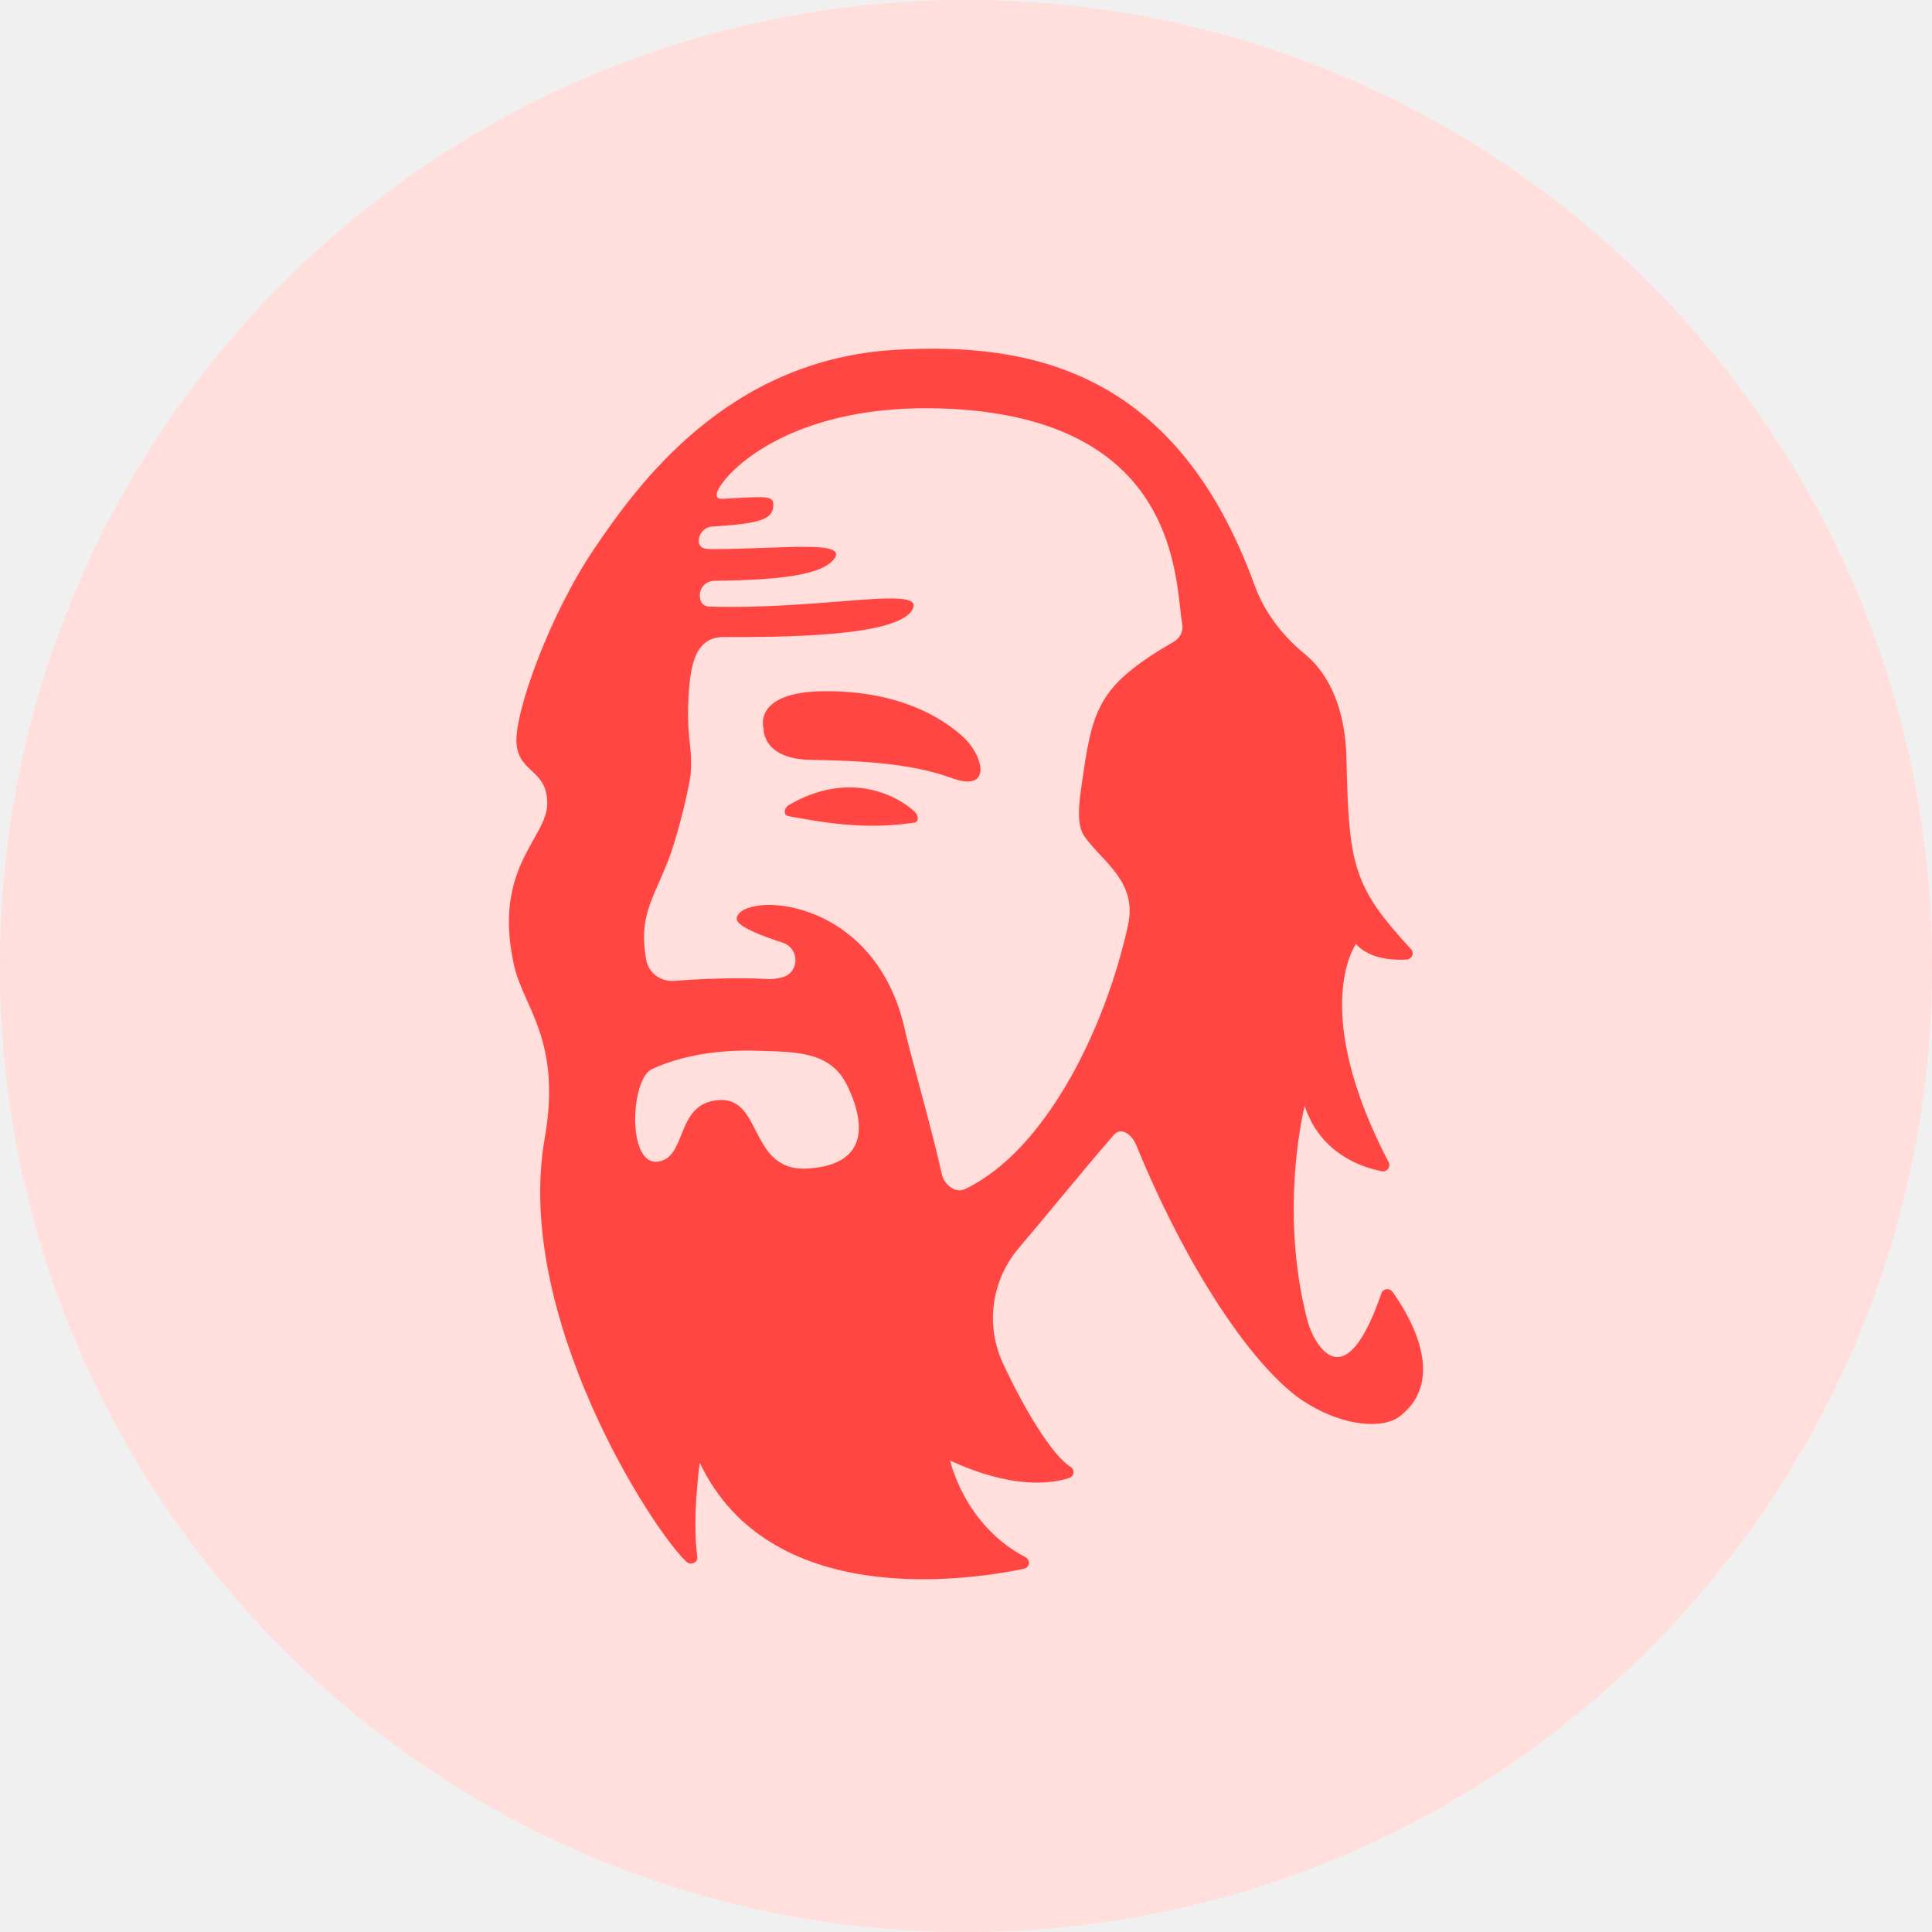
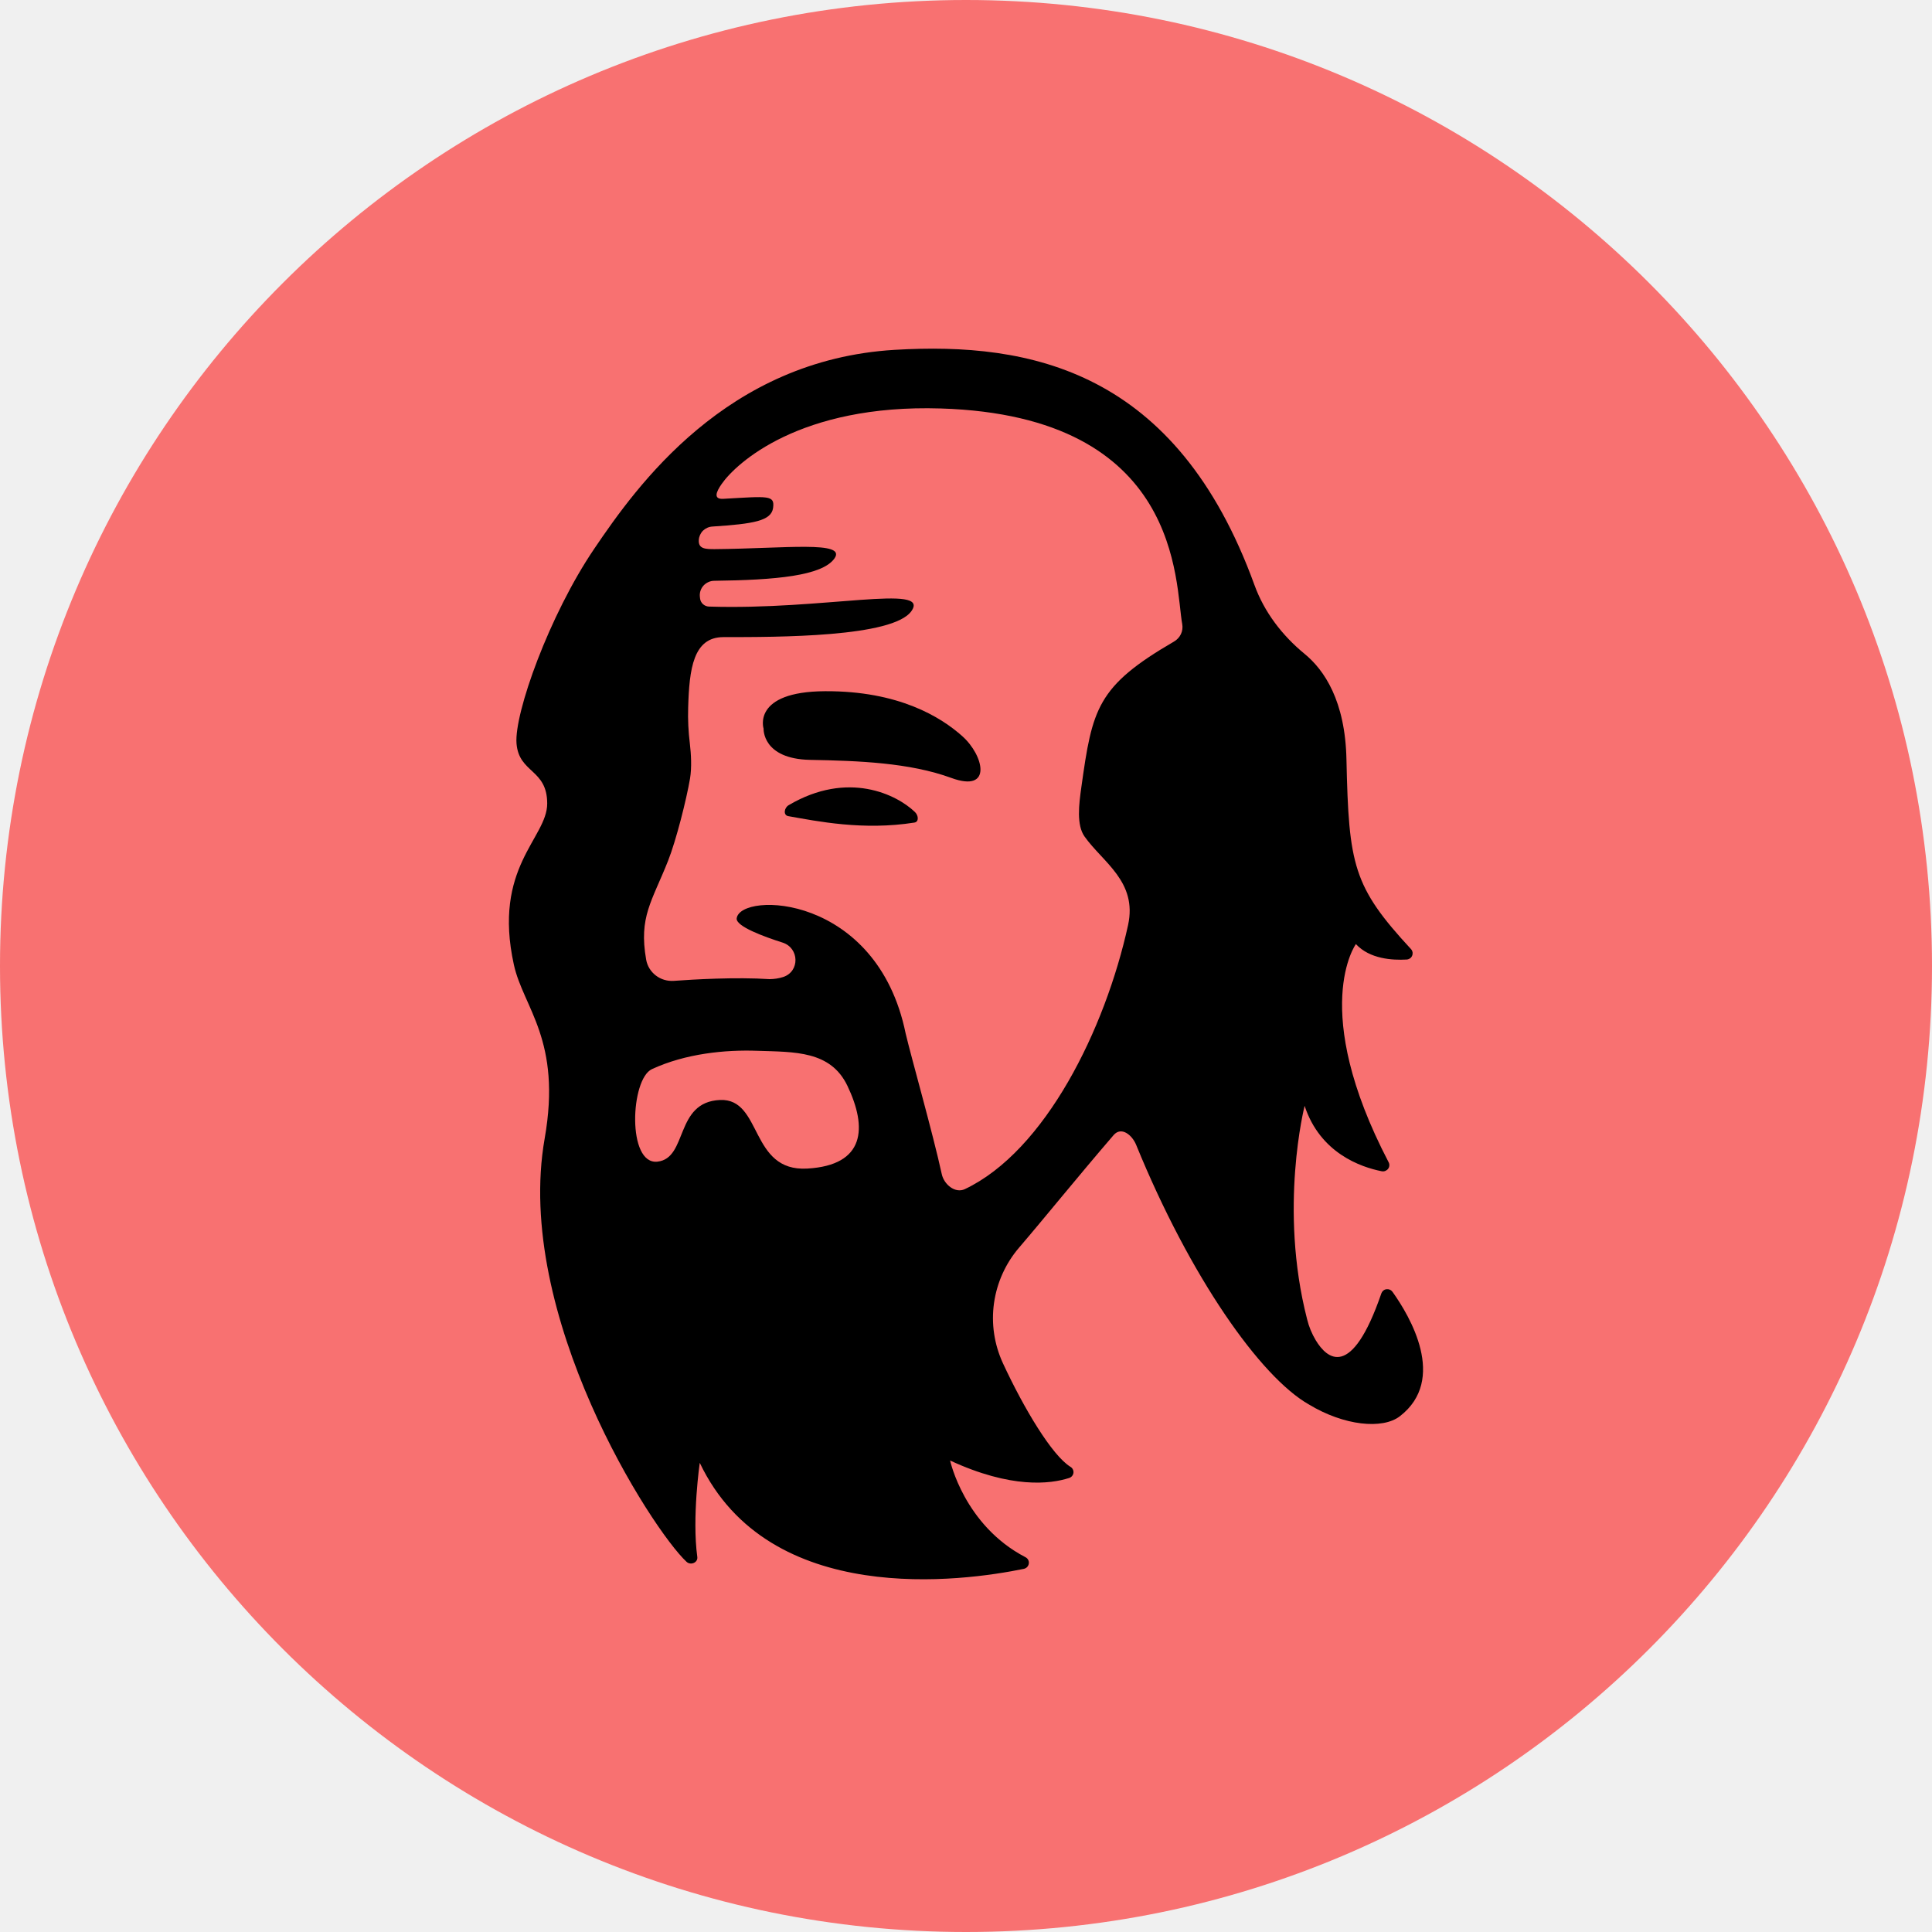
- <svg xmlns="http://www.w3.org/2000/svg" width="258" height="258" viewBox="0 0 258 258" fill="none">
-   <path d="M129 258C200.245 258 258 200.245 258 129C258 57.755 200.245 0 129 0C57.755 0 0 57.755 0 129C0 200.245 57.755 258 129 258Z" fill="#FFDEDB" />
-   <path d="M128.504 98.303C125.651 95.762 119.995 92.259 110.181 92.305C100.367 92.351 101.971 97.302 101.971 97.302C101.971 97.302 101.77 101.342 108.18 101.468C114.59 101.593 121.462 101.842 127.037 103.885C132.612 105.928 131.36 100.839 128.504 98.303Z" fill="#FF4642" />
-   <path d="M105.31 107.531C104.72 107.879 104.569 108.858 105.253 108.982C109.129 109.673 115.26 110.93 122.099 109.85C122.747 109.748 122.65 108.883 122.181 108.435C119.755 106.112 113.239 102.855 105.31 107.531Z" fill="#FF4642" />
-   <path d="M185.952 172.505C185.862 172.381 185.74 172.283 185.597 172.223C185.455 172.163 185.298 172.143 185.145 172.165C184.991 172.187 184.847 172.25 184.728 172.347C184.609 172.444 184.519 172.571 184.47 172.715C180.481 184.32 177.215 181.477 175.706 178.982C175.182 178.1 174.791 177.149 174.545 176.158C170.738 161.333 174.224 147.678 174.224 147.678C176.296 153.988 181.73 155.859 184.514 156.406C184.673 156.438 184.837 156.425 184.988 156.368C185.139 156.312 185.27 156.214 185.367 156.088C185.463 155.961 185.521 155.809 185.532 155.652C185.544 155.494 185.51 155.336 185.433 155.197C174.767 134.739 181.073 126.069 181.073 126.069C182.909 128.066 185.935 128.245 187.841 128.141C188.002 128.132 188.157 128.079 188.288 127.988C188.419 127.897 188.521 127.771 188.582 127.626C188.643 127.48 188.662 127.321 188.635 127.166C188.608 127.011 188.536 126.866 188.429 126.749C180.7 118.398 180.112 115.565 179.811 101.422C179.646 93.584 176.832 89.462 174.216 87.315C171.223 84.861 168.834 81.735 167.527 78.128C157.099 49.441 137.587 45.65 119.481 46.723C97.003 48.058 85.036 64.894 79.355 73.283C73.345 82.153 68.661 95.269 68.978 99.282C69.294 103.295 73.078 102.667 73.078 107.306C73.078 111.946 65.752 115.804 68.632 128.847C69.904 134.594 75.054 138.902 72.737 152.03C68.595 175.624 87.074 204.292 91.678 208.569C92.236 209.083 93.217 208.668 93.115 207.923C92.397 202.657 93.449 195.351 93.449 195.351C102.707 214.772 128.608 211.17 136.72 209.504C136.892 209.469 137.049 209.383 137.169 209.258C137.289 209.133 137.367 208.974 137.391 208.804C137.416 208.634 137.386 208.461 137.306 208.308C137.226 208.155 137.1 208.03 136.945 207.95C128.754 203.692 126.882 195.042 126.882 195.042C135.033 198.818 140.255 198.185 142.772 197.375C142.925 197.325 143.06 197.234 143.162 197.111C143.264 196.989 143.329 196.841 143.348 196.684C143.368 196.527 143.341 196.368 143.272 196.226C143.203 196.083 143.094 195.963 142.957 195.878C140.502 194.37 136.76 188.142 133.929 182.047C132.767 179.532 132.354 176.747 132.74 174.013C133.125 171.278 134.293 168.707 136.108 166.594C139.42 162.726 143.765 157.327 148.705 151.59C149.738 150.381 151.175 151.561 151.719 152.871C158.936 170.556 168.325 183.887 174.797 187.562C179.49 190.398 184.63 190.908 186.94 189.124C193.308 184.209 188.259 175.73 185.952 172.505ZM107.817 156.046C100.076 156.503 101.84 146.656 96.154 146.897C90.062 147.163 91.888 154.672 87.802 155.129C83.717 155.586 84.193 144.103 87.061 142.77C91.579 140.677 96.87 140.174 101.106 140.319C106.125 140.488 110.92 140.297 113.17 145.021C115.835 150.594 115.556 155.601 107.817 156.046ZM156.772 85.678C146.48 91.664 145.874 94.624 144.4 105.15C144.074 107.463 143.743 110.171 144.825 111.702C147.268 115.156 151.914 117.714 150.639 123.548C147.601 137.432 139.59 153.71 128.845 158.797C127.551 159.409 126.069 158.171 125.768 156.797C124.57 151.295 121.719 141.291 120.949 138.025C117.122 119.315 98.888 119.056 98.377 122.634C98.226 123.698 102.07 125.1 104.51 125.878C106.75 126.604 106.827 129.732 104.596 130.472C104.011 130.654 103.402 130.75 102.788 130.757C98.28 130.455 92.562 130.798 89.983 130.982C89.12 131.045 88.264 130.792 87.582 130.271C86.899 129.749 86.44 128.998 86.293 128.163C85.285 122.436 87.066 120.383 89.22 114.944C90.292 112.236 91.668 106.777 92.145 103.977C92.392 102.476 92.285 100.672 92.125 99.321C91.93 97.723 91.853 96.114 91.895 94.505C92.048 89.314 92.575 85.076 96.613 85.076C103.888 85.076 119.281 85.098 121.719 81.597C124.276 77.932 110.008 81.486 94.677 81.003C94.377 80.993 94.091 80.876 93.872 80.675C93.653 80.474 93.517 80.202 93.488 79.91C93.488 79.818 93.471 79.728 93.461 79.637C93.438 79.375 93.471 79.111 93.556 78.862C93.642 78.612 93.779 78.383 93.96 78.188C94.14 77.993 94.359 77.837 94.604 77.729C94.849 77.621 95.114 77.563 95.383 77.56C103.571 77.461 109.801 76.905 111.439 74.569C113.104 72.181 104.829 73.252 95.45 73.336C94.249 73.336 93.256 73.319 93.318 72.147V72.108C93.343 71.643 93.542 71.203 93.878 70.872C94.213 70.541 94.661 70.343 95.136 70.314C100.654 69.959 103.006 69.548 103.238 67.822C103.47 66.096 102.67 66.27 96.569 66.613C95.242 66.686 95.623 65.701 96.376 64.626C98.28 61.882 106.795 53.966 125.634 54.544C157.909 55.55 156.889 77.923 157.877 83.357C157.956 83.808 157.893 84.272 157.696 84.687C157.499 85.102 157.176 85.448 156.772 85.678Z" fill="#FF4642" />
+ <svg xmlns="http://www.w3.org/2000/svg" width="26" height="26" viewBox="0 0 26 26" fill="none">
+   <g clip-path="url(#clip0_465_407956)">
+     <path d="M13 26C20.18 26 26 20.18 26 13C26 5.82 20.18 0 13 0C5.82 0 0 5.82 0 13C0 20.18 5.82 26 13 26Z" fill="#F87171" />
+     <path d="M12.95 9.907C12.663 9.65 12.093 9.297 11.104 9.302C10.115 9.307 10.276 9.806 10.276 9.806C10.276 9.806 10.256 10.213 10.902 10.226C11.548 10.238 12.241 10.263 12.802 10.469C13.364 10.675 13.238 10.162 12.95 9.907Z" fill="black" />
+     <path d="M10.613 10.836C10.553 10.871 10.538 10.97 10.607 10.983C10.998 11.052 11.616 11.179 12.305 11.07C12.37 11.06 12.36 10.973 12.313 10.928C12.069 10.693 11.412 10.365 10.613 10.836Z" fill="black" />
+     <path d="M18.739 17.384C18.73 17.372 18.718 17.362 18.703 17.356C18.689 17.35 18.673 17.348 18.658 17.35C18.642 17.352 18.628 17.358 18.616 17.368C18.604 17.378 18.595 17.391 18.59 17.405C18.188 18.575 17.859 18.288 17.707 18.037C17.654 17.948 17.614 17.852 17.59 17.752C17.206 16.258 17.557 14.882 17.557 14.882C17.766 15.518 18.314 15.707 18.594 15.762C18.61 15.765 18.627 15.764 18.642 15.758C18.657 15.752 18.671 15.742 18.68 15.73C18.69 15.717 18.696 15.702 18.697 15.686C18.698 15.67 18.695 15.654 18.687 15.64C17.612 13.578 18.247 12.705 18.247 12.705C18.433 12.906 18.738 12.924 18.93 12.913C18.946 12.912 18.961 12.907 18.975 12.898C18.988 12.889 18.998 12.876 19.004 12.861C19.01 12.847 19.012 12.831 19.01 12.815C19.007 12.8 19 12.785 18.989 12.773C18.21 11.931 18.151 11.646 18.12 10.221C18.104 9.431 17.82 9.015 17.556 8.799C17.255 8.552 17.014 8.237 16.882 7.873C15.832 4.982 13.865 4.6 12.041 4.708C9.775 4.843 8.569 6.54 7.997 7.385C7.391 8.279 6.919 9.601 6.951 10.005C6.983 10.409 7.364 10.346 7.364 10.814C7.364 11.281 6.626 11.67 6.916 12.985C7.044 13.564 7.563 13.998 7.33 15.321C6.912 17.698 8.775 20.587 9.239 21.018C9.295 21.07 9.394 21.029 9.384 20.953C9.311 20.423 9.417 19.686 9.417 19.686C10.35 21.644 12.96 21.281 13.778 21.113C13.795 21.109 13.811 21.101 13.823 21.088C13.835 21.075 13.843 21.059 13.845 21.042C13.848 21.025 13.845 21.008 13.837 20.992C13.829 20.977 13.816 20.964 13.8 20.956C12.975 20.527 12.786 19.655 12.786 19.655C13.608 20.036 14.134 19.972 14.388 19.89C14.403 19.885 14.417 19.876 14.427 19.864C14.437 19.852 14.444 19.837 14.446 19.821C14.448 19.805 14.445 19.789 14.438 19.775C14.431 19.76 14.42 19.748 14.406 19.74C14.159 19.588 13.782 18.96 13.497 18.346C13.38 18.092 13.338 17.812 13.377 17.536C13.416 17.261 13.533 17.001 13.716 16.788C14.05 16.399 14.488 15.855 14.986 15.276C15.09 15.155 15.235 15.274 15.289 15.405C16.017 17.188 16.963 18.531 17.615 18.901C18.088 19.187 18.606 19.239 18.839 19.059C19.48 18.564 18.972 17.709 18.739 17.384ZM10.865 15.726C10.085 15.772 10.263 14.779 9.69 14.803C9.076 14.83 9.26 15.587 8.848 15.633C8.436 15.679 8.484 14.522 8.773 14.388C9.229 14.177 9.762 14.126 10.189 14.141C10.695 14.158 11.178 14.138 11.405 14.614C11.673 15.176 11.645 15.681 10.865 15.726ZM15.799 8.634C14.761 9.237 14.7 9.536 14.552 10.596C14.519 10.829 14.486 11.102 14.595 11.257C14.841 11.605 15.309 11.863 15.181 12.45C14.874 13.85 14.067 15.49 12.984 16.003C12.854 16.064 12.704 15.94 12.674 15.801C12.553 15.247 12.266 14.239 12.188 13.909C11.803 12.024 9.965 11.998 9.914 12.358C9.899 12.466 10.286 12.607 10.532 12.685C10.758 12.758 10.765 13.074 10.54 13.148C10.482 13.167 10.42 13.176 10.358 13.177C9.904 13.147 9.328 13.181 9.068 13.2C8.981 13.206 8.895 13.181 8.826 13.128C8.757 13.075 8.711 13 8.696 12.916C8.594 12.338 8.774 12.132 8.991 11.583C9.099 11.31 9.238 10.76 9.286 10.478C9.311 10.327 9.3 10.145 9.284 10.009C9.264 9.848 9.256 9.686 9.261 9.524C9.276 9.001 9.329 8.574 9.736 8.574C10.469 8.574 12.02 8.576 12.266 8.223C12.524 7.854 11.086 8.212 9.541 8.163C9.511 8.162 9.482 8.15 9.46 8.13C9.438 8.11 9.424 8.082 9.421 8.053C9.421 8.044 9.419 8.035 9.418 8.025C9.416 7.999 9.419 7.972 9.428 7.947C9.437 7.922 9.45 7.899 9.469 7.879C9.487 7.86 9.509 7.844 9.534 7.833C9.558 7.822 9.585 7.816 9.612 7.816C10.437 7.806 11.065 7.75 11.23 7.515C11.398 7.274 10.564 7.382 9.619 7.39C9.498 7.39 9.398 7.389 9.404 7.271V7.267C9.407 7.22 9.427 7.175 9.46 7.142C9.494 7.109 9.539 7.089 9.587 7.086C10.143 7.05 10.38 7.009 10.404 6.835C10.427 6.661 10.346 6.678 9.732 6.713C9.598 6.72 9.636 6.621 9.712 6.513C9.904 6.236 10.762 5.438 12.661 5.497C15.913 5.598 15.81 7.853 15.91 8.4C15.918 8.446 15.912 8.492 15.892 8.534C15.872 8.576 15.839 8.611 15.799 8.634Z" fill="black" />
+   </g>
+   <defs>
+     <clipPath id="clip0_465_407956">
+       <rect width="26" height="26" fill="white" />
+     </clipPath>
+   </defs>
</svg>
